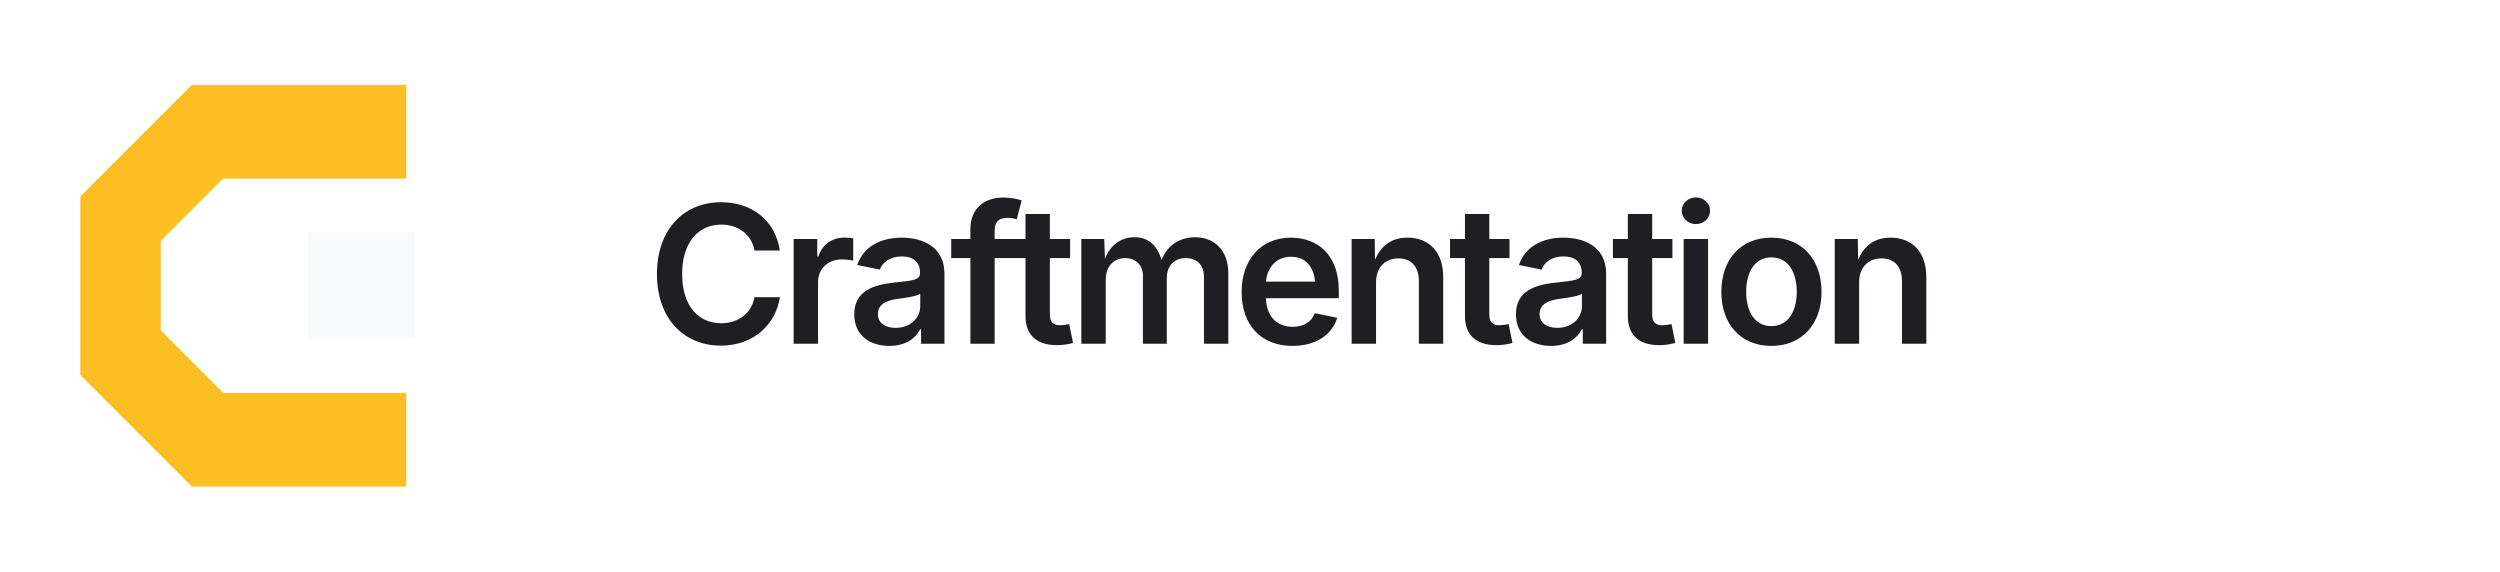
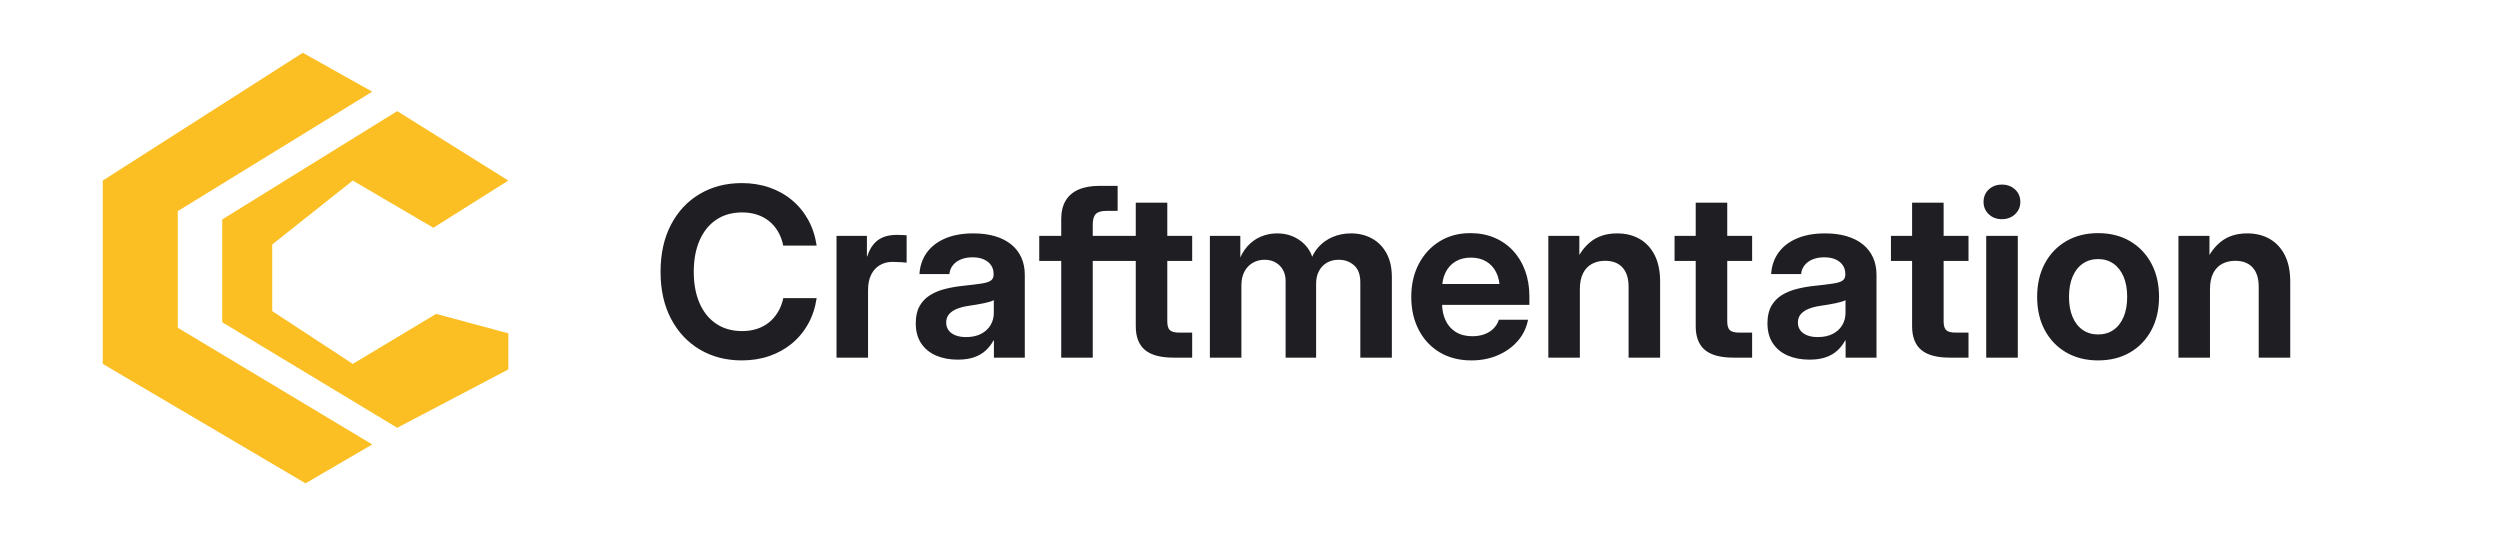
- <svg xmlns="http://www.w3.org/2000/svg" viewBox="0 0 560 128" role="img" aria-labelledby="title">
-   <g transform="translate(0 0)">
-     <path d="M91 19H43L18 44v40l25 25h48V88H50L36 74V54l14-14h41z" fill="#FBBF24" />
-     <path d="M69 52h24v24H69z" fill="#F9FAFB" />
+ <svg xmlns="http://www.w3.org/2000/svg" viewBox="0 0 720 156" role="img" aria-labelledby="title desc">
+   <g transform="translate(20 12) scale(.8)">
+     <path fill="#FBBF24" d="M84 4 109 18 39 61V103L109 145 85 159 12 116V50Z" />
+     <path fill="#FBBF24" d="M118 25 158 50 131 67 102 50 73 73V97L102 116 132 98 158 105V118L118 139 55 101V64Z" />
  </g>
-   <text x="145" y="77" fill="#1F1F23" font-family="Inter, Arial, sans-serif" font-size="43" font-weight="600" letter-spacing="-1.8">Craftmentation</text>
+   <path fill="#1F1F23" transform="translate(188 103)" d="M25.641 0.797Q18.846 0.797 13.558 -2.332Q8.269 -5.460 5.255 -11.191Q2.241 -16.922 2.241 -24.703Q2.241 -32.550 5.246 -38.289Q8.251 -44.027 13.548 -47.148Q18.846 -50.270 25.641 -50.270Q29.914 -50.270 33.579 -49.003Q37.244 -47.736 40.084 -45.371Q42.925 -43.006 44.755 -39.694Q46.586 -36.382 47.193 -32.273L37.572 -32.273Q37.109 -34.545 36.061 -36.323Q35.013 -38.101 33.482 -39.328Q31.951 -40.556 29.999 -41.189Q28.047 -41.822 25.760 -41.822Q21.384 -41.822 18.264 -39.708Q15.144 -37.594 13.474 -33.753Q11.804 -29.911 11.804 -24.703Q11.804 -19.529 13.466 -15.704Q15.129 -11.878 18.257 -9.764Q21.384 -7.650 25.760 -7.650Q28.047 -7.650 29.982 -8.276Q31.918 -8.902 33.449 -10.128Q34.979 -11.354 36.037 -13.115Q37.095 -14.877 37.591 -17.133L47.193 -17.133Q46.589 -13.042 44.757 -9.738Q42.925 -6.433 40.077 -4.077Q37.229 -1.721 33.572 -0.462Q29.914 0.797 25.641 0.797ZM52.917 0.000L52.917 -35.062L61.673 -35.062L61.673 -29.162L61.776 -29.162Q62.739 -32.258 64.801 -33.806Q66.863 -35.355 70.299 -35.355Q71.153 -35.355 71.860 -35.318Q72.567 -35.281 73.109 -35.245L73.109 -27.359Q72.612 -27.414 71.442 -27.496Q70.271 -27.578 69.028 -27.578Q67.042 -27.578 65.442 -26.667Q63.841 -25.756 62.920 -23.945Q61.999 -22.135 61.999 -19.431L61.999 0.000ZM87.838 0.576Q84.336 0.576 81.610 -0.589Q78.884 -1.755 77.311 -4.091Q75.738 -6.428 75.738 -9.914Q75.738 -12.906 76.850 -14.866Q77.961 -16.826 79.877 -18.009Q81.792 -19.193 84.277 -19.810Q86.762 -20.427 89.474 -20.699Q92.708 -21.044 94.611 -21.329Q96.515 -21.614 97.336 -22.175Q98.157 -22.736 98.157 -23.900L98.157 -24.142Q98.157 -25.545 97.431 -26.611Q96.704 -27.678 95.349 -28.286Q93.995 -28.893 92.091 -28.893Q90.175 -28.893 88.717 -28.282Q87.260 -27.670 86.409 -26.581Q85.558 -25.493 85.425 -24.062L76.797 -24.062Q77.023 -27.627 78.924 -30.253Q80.825 -32.879 84.226 -34.333Q87.626 -35.786 92.330 -35.786Q95.833 -35.786 98.590 -34.964Q101.348 -34.141 103.255 -32.584Q105.163 -31.027 106.152 -28.820Q107.141 -26.612 107.141 -23.843L107.141 0.000L98.247 0.000L98.247 -4.950L98.114 -4.950Q97.244 -3.315 95.896 -2.067Q94.548 -0.819 92.577 -0.121Q90.606 0.576 87.838 0.576ZM90.218 -5.920Q92.760 -5.920 94.552 -6.852Q96.344 -7.783 97.280 -9.357Q98.217 -10.931 98.217 -12.893L98.217 -16.559Q97.810 -16.319 97.079 -16.099Q96.349 -15.878 95.362 -15.674Q94.375 -15.470 93.219 -15.274Q92.063 -15.079 90.822 -14.895Q89.096 -14.644 87.660 -14.079Q86.224 -13.514 85.364 -12.552Q84.504 -11.589 84.504 -10.091Q84.504 -8.792 85.212 -7.853Q85.920 -6.913 87.203 -6.417Q88.487 -5.920 90.218 -5.920ZM133.878 -35.062L133.878 -27.854L111.300 -27.854L111.300 -35.062ZM117.632 0.000L117.632 -39.900Q117.632 -43.051 118.881 -45.176Q120.129 -47.301 122.585 -48.387Q125.041 -49.473 128.656 -49.473Q130.311 -49.473 131.811 -49.473Q133.311 -49.473 133.878 -49.473L133.878 -42.264Q133.475 -42.264 132.399 -42.264Q131.323 -42.264 130.591 -42.264Q128.487 -42.264 127.600 -41.376Q126.713 -40.488 126.713 -38.380L126.713 0.000ZM155.346 -35.062L155.346 -27.854L133.007 -27.854L133.007 -35.062ZM139.100 -44.625L148.181 -44.625L148.181 -10.442Q148.181 -8.626 148.923 -7.917Q149.665 -7.209 151.674 -7.209Q152.497 -7.209 153.601 -7.209Q154.705 -7.209 155.346 -7.209L155.346 0.000Q154.468 0.000 152.968 0.000Q151.468 0.000 149.977 0.000Q144.386 0.000 141.743 -2.215Q139.100 -4.430 139.100 -9.068ZM160.443 0.000L160.443 -35.062L169.212 -35.062L169.212 -27.293L168.604 -27.293Q169.544 -30.148 171.228 -32.033Q172.912 -33.919 175.130 -34.852Q177.348 -35.786 179.799 -35.786Q183.826 -35.786 186.773 -33.468Q189.720 -31.150 190.357 -27.293L189.300 -27.293Q189.974 -29.884 191.660 -31.788Q193.347 -33.691 195.781 -34.739Q198.215 -35.786 201.089 -35.786Q204.436 -35.786 207.101 -34.332Q209.767 -32.878 211.310 -30.070Q212.854 -27.263 212.854 -23.186L212.854 0.000L203.773 0.000L203.773 -21.691Q203.773 -25.001 201.963 -26.593Q200.154 -28.186 197.559 -28.186Q195.560 -28.186 194.102 -27.317Q192.644 -26.448 191.842 -24.906Q191.039 -23.364 191.039 -21.326L191.039 0.000L182.257 0.000L182.257 -22.020Q182.257 -24.831 180.552 -26.508Q178.847 -28.186 176.155 -28.186Q174.354 -28.186 172.843 -27.336Q171.332 -26.486 170.428 -24.842Q169.524 -23.198 169.524 -20.815L169.524 0.000ZM235.772 0.797Q230.492 0.797 226.594 -1.553Q222.697 -3.903 220.570 -8.044Q218.442 -12.186 218.442 -17.495Q218.442 -22.855 220.617 -26.998Q222.792 -31.141 226.624 -33.500Q230.457 -35.859 235.434 -35.859Q239.266 -35.859 242.391 -34.539Q245.516 -33.218 247.772 -30.783Q250.028 -28.349 251.245 -25.016Q252.462 -21.683 252.462 -17.659L252.462 -15.202L221.849 -15.202L221.849 -21.215L248.008 -21.215L243.925 -19.701Q243.925 -22.510 242.909 -24.552Q241.892 -26.594 240.031 -27.702Q238.170 -28.810 235.598 -28.810Q233.060 -28.810 231.200 -27.702Q229.341 -26.594 228.324 -24.552Q227.307 -22.510 227.307 -19.701L227.307 -15.741Q227.307 -12.884 228.328 -10.723Q229.349 -8.561 231.299 -7.365Q233.249 -6.169 236.012 -6.169Q238.024 -6.169 239.580 -6.763Q241.136 -7.356 242.180 -8.429Q243.223 -9.503 243.680 -10.925L252.074 -10.925Q251.425 -7.468 249.139 -4.830Q246.852 -2.193 243.401 -0.698Q239.949 0.797 235.772 0.797ZM266.998 -19.653L266.998 0.000L257.917 0.000L257.917 -35.062L266.851 -35.062L266.851 -26.040L265.197 -26.040Q266.879 -30.713 269.958 -33.250Q273.037 -35.786 277.710 -35.786Q281.427 -35.786 284.214 -34.183Q287.002 -32.579 288.558 -29.491Q290.115 -26.403 290.115 -21.931L290.115 0.000L281.033 0.000L281.033 -20.367Q281.033 -24.064 279.270 -25.975Q277.506 -27.887 274.271 -27.887Q272.163 -27.887 270.519 -27.022Q268.876 -26.157 267.937 -24.338Q266.998 -22.518 266.998 -19.653ZM316.612 -35.062L316.612 -27.854L294.273 -27.854L294.273 -35.062ZM300.366 -44.625L309.447 -44.625L309.447 -10.442Q309.447 -8.626 310.189 -7.917Q310.931 -7.209 312.940 -7.209Q313.763 -7.209 314.867 -7.209Q315.971 -7.209 316.612 -7.209L316.612 0.000Q315.734 0.000 314.234 0.000Q312.734 0.000 311.243 0.000Q305.652 0.000 303.009 -2.215Q300.366 -4.430 300.366 -9.068ZM333.128 0.576Q329.626 0.576 326.900 -0.589Q324.174 -1.755 322.601 -4.091Q321.028 -6.428 321.028 -9.914Q321.028 -12.906 322.140 -14.866Q323.251 -16.826 325.167 -18.009Q327.083 -19.193 329.567 -19.810Q332.052 -20.427 334.765 -20.699Q337.998 -21.044 339.902 -21.329Q341.805 -21.614 342.626 -22.175Q343.447 -22.736 343.447 -23.900L343.447 -24.142Q343.447 -25.545 342.721 -26.611Q341.995 -27.678 340.640 -28.286Q339.285 -28.893 337.381 -28.893Q335.465 -28.893 334.007 -28.282Q332.550 -27.670 331.699 -26.581Q330.848 -25.493 330.715 -24.062L322.088 -24.062Q322.313 -27.627 324.214 -30.253Q326.115 -32.879 329.516 -34.333Q332.917 -35.786 337.620 -35.786Q341.123 -35.786 343.880 -34.964Q346.638 -34.141 348.545 -32.584Q350.453 -31.027 351.442 -28.820Q352.432 -26.612 352.432 -23.843L352.432 0.000L343.537 0.000L343.537 -4.950L343.404 -4.950Q342.534 -3.315 341.186 -2.067Q339.838 -0.819 337.867 -0.121Q335.897 0.576 333.128 0.576ZM335.508 -5.920Q338.050 -5.920 339.842 -6.852Q341.634 -7.783 342.570 -9.357Q343.507 -10.931 343.507 -12.893L343.507 -16.559Q343.100 -16.319 342.370 -16.099Q341.639 -15.878 340.652 -15.674Q339.665 -15.470 338.509 -15.274Q337.353 -15.079 336.112 -14.895Q334.386 -14.644 332.950 -14.079Q331.514 -13.514 330.654 -12.552Q329.794 -11.589 329.794 -10.091Q329.794 -8.792 330.502 -7.853Q331.210 -6.913 332.494 -6.417Q333.777 -5.920 335.508 -5.920ZM378.930 -35.062L378.930 -27.854L356.591 -27.854L356.591 -35.062ZM362.683 -44.625L371.764 -44.625L371.764 -10.442Q371.764 -8.626 372.507 -7.917Q373.249 -7.209 375.257 -7.209Q376.081 -7.209 377.185 -7.209Q378.289 -7.209 378.930 -7.209L378.930 0.000Q378.052 0.000 376.552 0.000Q375.052 0.000 373.560 0.000Q367.969 0.000 365.326 -2.215Q362.683 -4.430 362.683 -9.068ZM384.026 0.000L384.026 -35.062L393.124 -35.062L393.124 0.000ZM388.542 -39.877Q386.251 -39.877 384.757 -41.305Q383.263 -42.732 383.263 -44.857Q383.263 -47.016 384.757 -48.427Q386.251 -49.838 388.542 -49.838Q390.833 -49.838 392.344 -48.427Q393.855 -47.016 393.855 -44.857Q393.855 -42.732 392.344 -41.305Q390.833 -39.877 388.542 -39.877ZM416.250 0.797Q411.029 0.797 407.069 -1.499Q403.108 -3.795 400.902 -7.912Q398.695 -12.029 398.695 -17.495Q398.695 -22.978 400.902 -27.106Q403.108 -31.234 407.069 -33.547Q411.029 -35.859 416.250 -35.859Q421.504 -35.859 425.448 -33.547Q429.392 -31.234 431.598 -27.106Q433.805 -22.978 433.805 -17.495Q433.805 -12.029 431.598 -7.912Q429.392 -3.795 425.448 -1.499Q421.504 0.797 416.250 0.797ZM416.250 -6.677Q418.793 -6.677 420.673 -7.975Q422.552 -9.274 423.590 -11.707Q424.627 -14.141 424.627 -17.495Q424.627 -20.900 423.590 -23.326Q422.552 -25.752 420.673 -27.069Q418.793 -28.385 416.250 -28.385Q413.740 -28.385 411.844 -27.078Q409.948 -25.771 408.911 -23.335Q407.873 -20.900 407.873 -17.495Q407.873 -14.123 408.911 -11.698Q409.948 -9.274 411.835 -7.975Q413.721 -6.677 416.250 -6.677ZM448.474 -19.653L448.474 0.000L439.393 0.000L439.393 -35.062L448.326 -35.062L448.326 -26.040L446.673 -26.040Q448.354 -30.713 451.433 -33.250Q454.512 -35.786 459.185 -35.786Q462.902 -35.786 465.690 -34.183Q468.477 -32.579 470.033 -29.491Q471.590 -26.403 471.590 -21.931L471.590 0.000L462.509 0.000L462.509 -20.367Q462.509 -24.064 460.745 -25.975Q458.981 -27.887 455.747 -27.887Q453.638 -27.887 451.995 -27.022Q450.351 -26.157 449.413 -24.338Q448.474 -22.518 448.474 -19.653Z" />
</svg>
